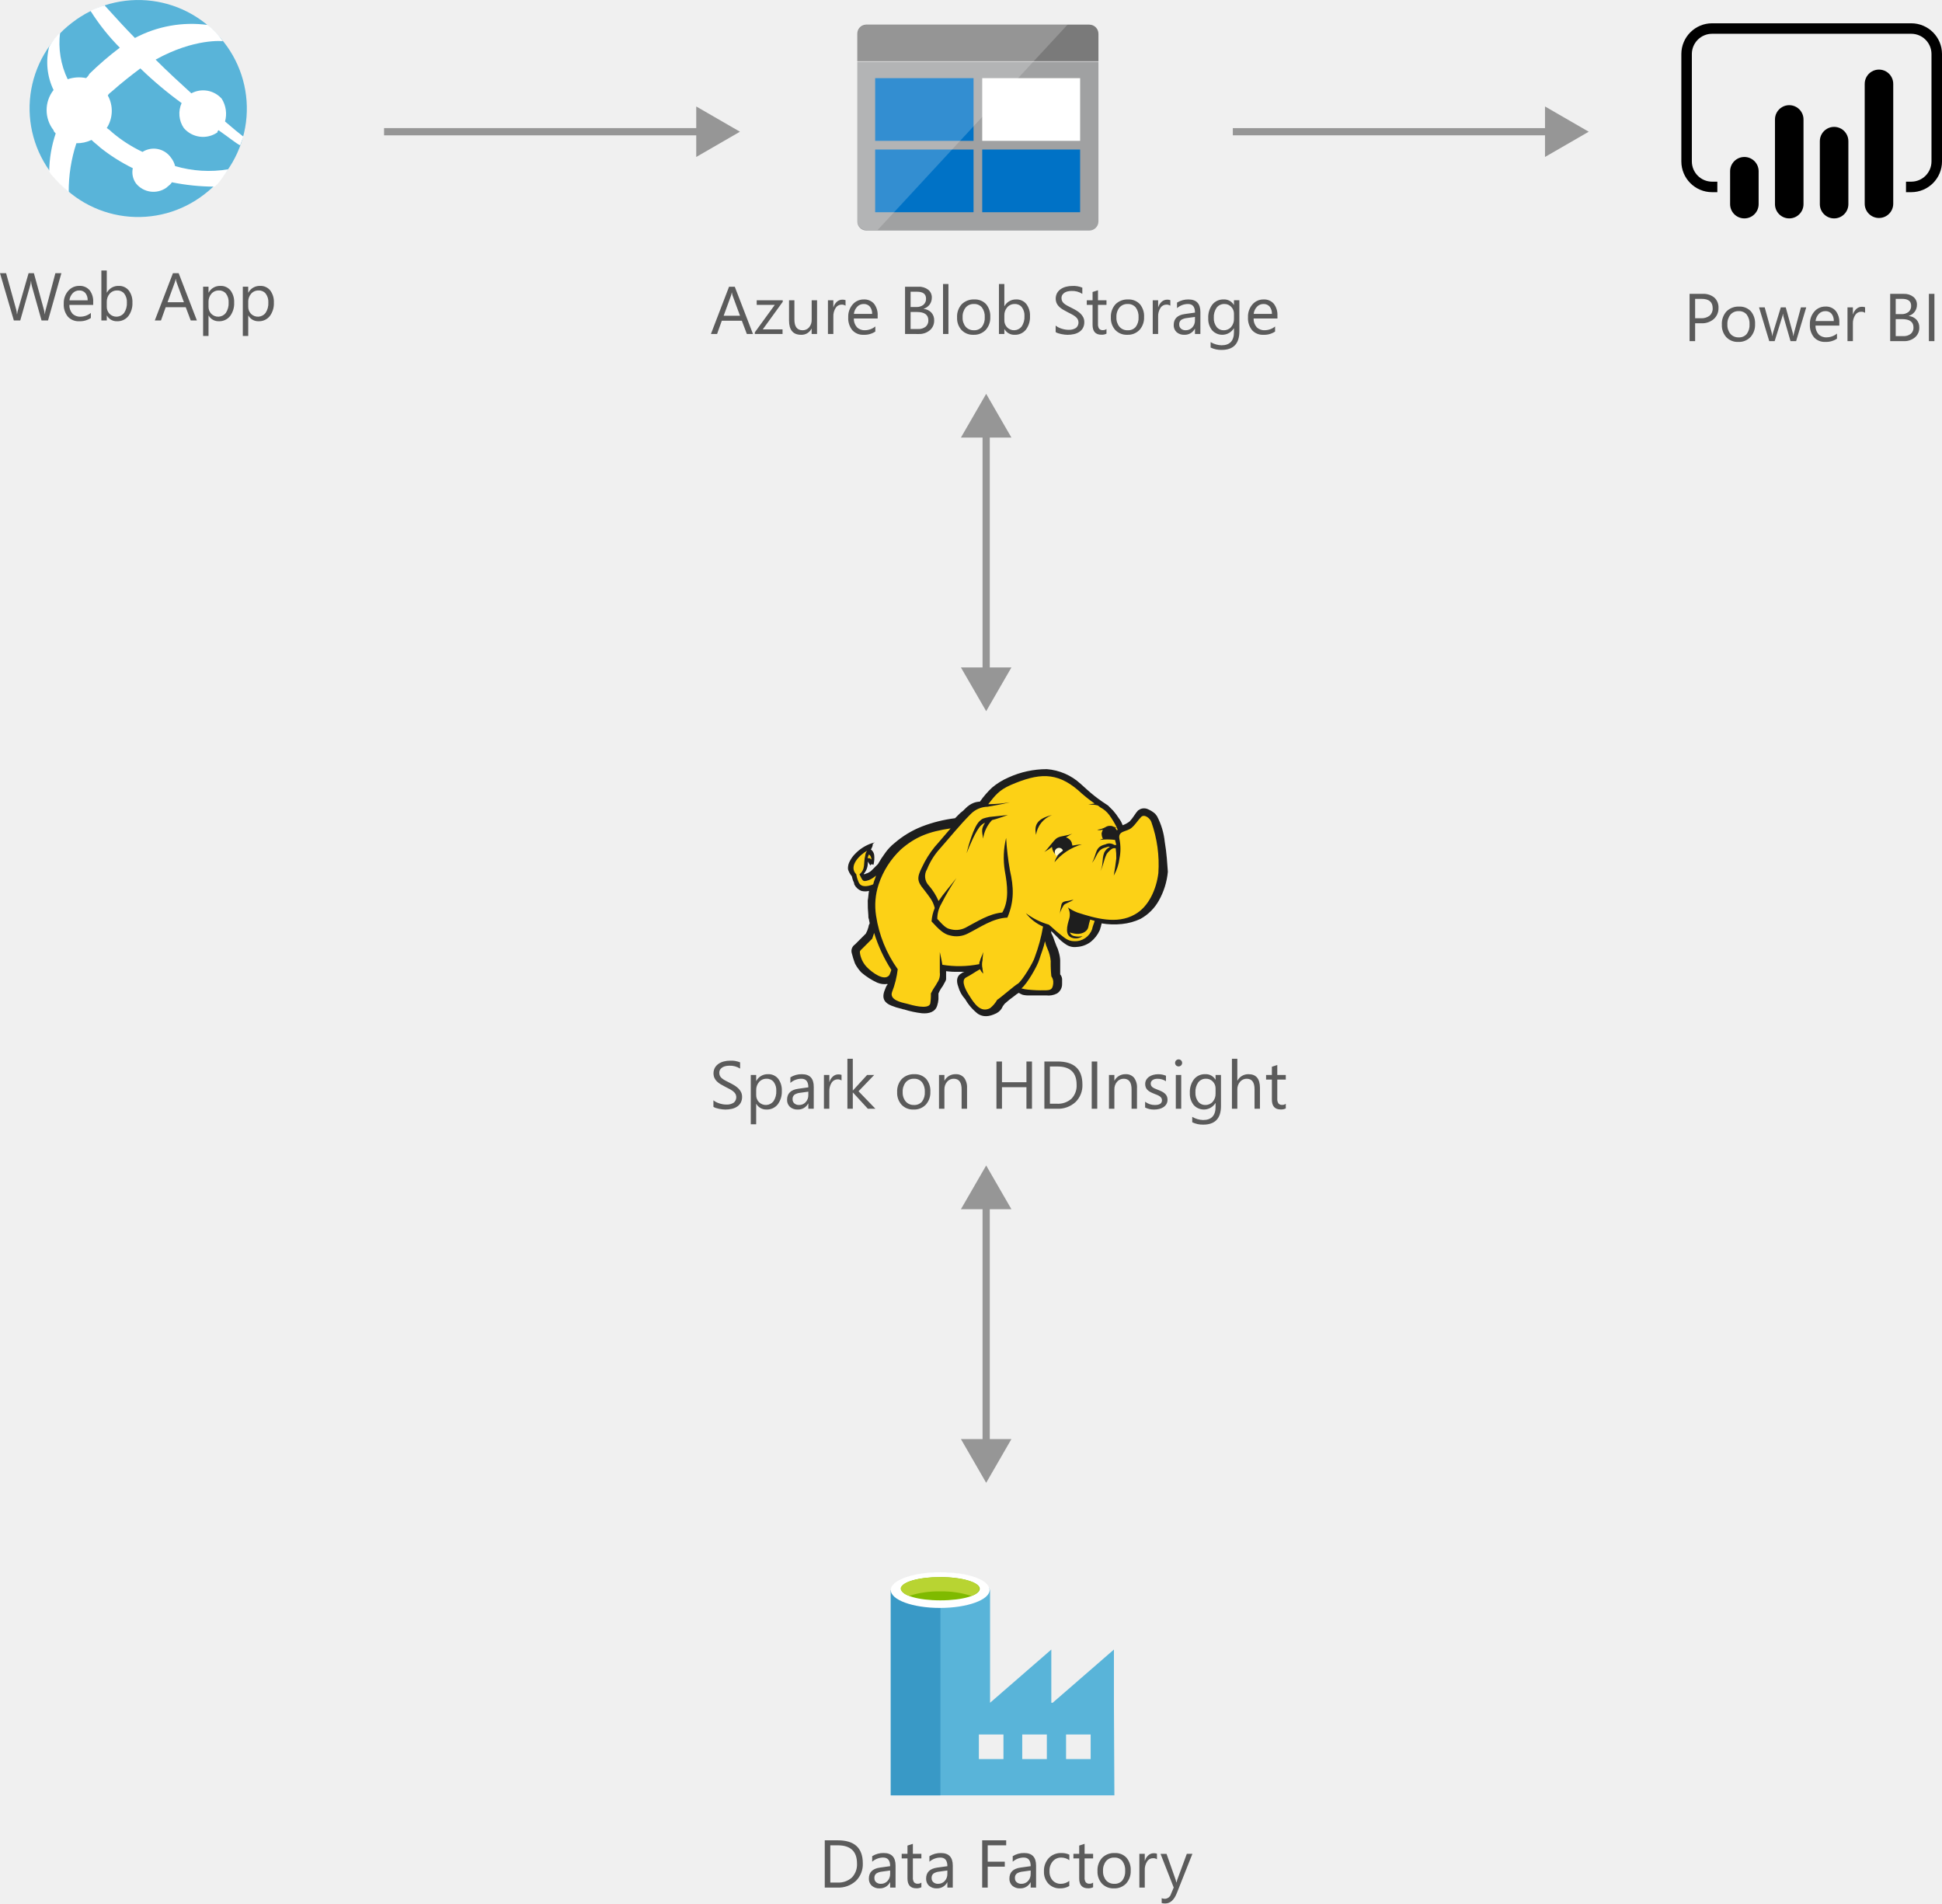
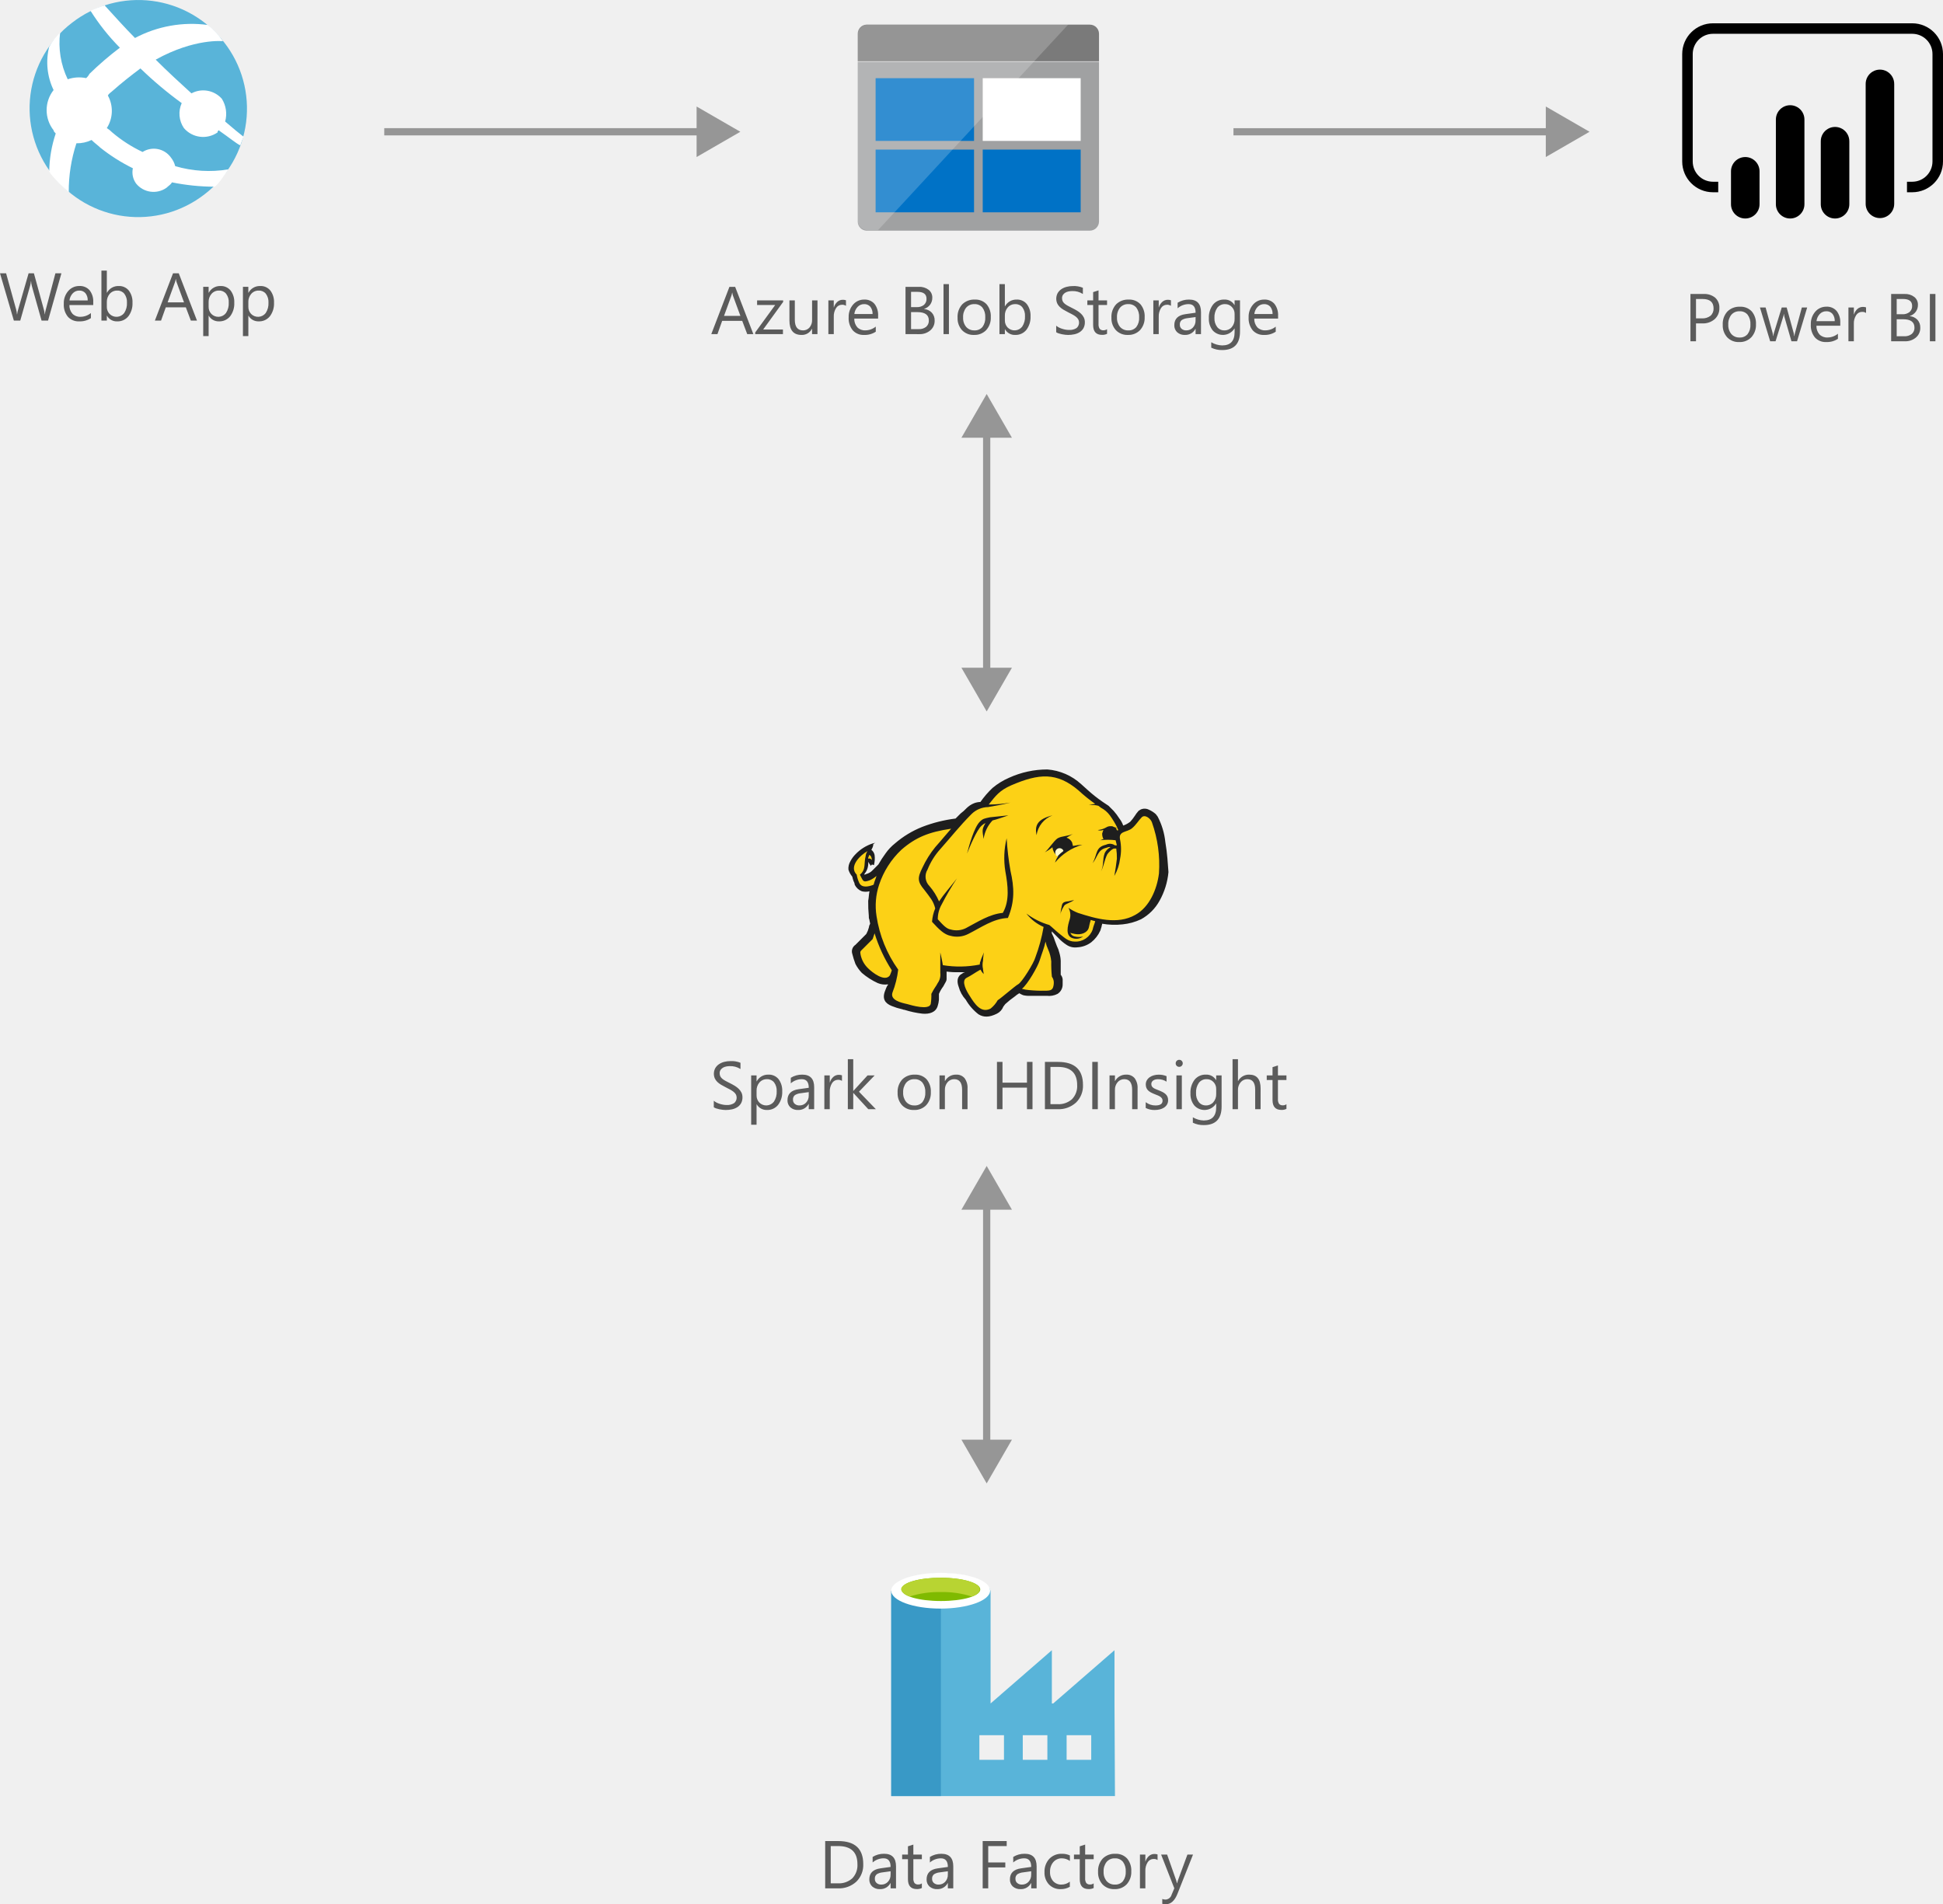
- <svg xmlns="http://www.w3.org/2000/svg" class="architecture-diagram" aria-labelledby="demand-forecasting-and-price-optimization" height="394.688" viewbox="0 0 402.691 394.688" width="402.691">
+ <svg xmlns="http://www.w3.org/2000/svg" class="architecture-diagram" aria-labelledby="demand-forecasting-and-price-optimization" viewbox="0 0 402.691 394.688">
  <path d="M12.729 56.644l-2.769 9.8H8.613L6.6 59.282a4.494 4.494 0 01-.157-1h-.031a5.06 5.06 0 01-.178.984L4.2 66.446H2.871L0 56.644h1.265l2.085 7.52a4.959 4.959 0 01.164.984h.034a5.785 5.785 0 01.212-.984l2.167-7.52h1.1l2.078 7.574a5.562 5.562 0 01.164.916H9.3a5.448 5.448 0 01.185-.943l2-7.547zM19.325 63.226h-4.942a2.618 2.618 0 00.629 1.8 2.169 2.169 0 001.654.637 3.439 3.439 0 002.174-.779v1.053a4.065 4.065 0 01-2.44.67 2.959 2.959 0 01-2.331-.954 3.9 3.9 0 01-.848-2.683 3.828 3.828 0 01.926-2.663 2.967 2.967 0 012.3-1.028 2.631 2.631 0 012.126.889 3.7 3.7 0 01.752 2.467zm-1.148-.949a2.283 2.283 0 00-.468-1.512 1.6 1.6 0 00-1.282-.539 1.811 1.811 0 00-1.347.566 2.577 2.577 0 00-.684 1.484zM22.169 65.435h-.027v1.012h-1.121V56.083h1.121v4.594h.027a2.651 2.651 0 012.42-1.395 2.564 2.564 0 012.109.939 3.885 3.885 0 01.762 2.52 4.337 4.337 0 01-.854 2.812 2.846 2.846 0 01-2.338 1.057 2.3 2.3 0 01-2.099-1.175zm-.027-2.824v.979a2.081 2.081 0 00.564 1.473 2.011 2.011 0 003.028-.174 3.579 3.579 0 00.578-2.168 2.824 2.824 0 00-.54-1.832 1.788 1.788 0 00-1.463-.662 1.987 1.987 0 00-1.572.68 2.5 2.5 0 00-.595 1.703zM40.824 66.446h-1.271L38.514 63.7h-4.157l-.978 2.748H32.1l3.76-9.8h1.189zm-2.687-3.781L36.6 58.489a4 4 0 01-.15-.656h-.027a3.69 3.69 0 01-.157.656l-1.526 4.176zM43.265 65.435h-.027v4.23h-1.122V59.446h1.121v1.23h.027a2.651 2.651 0 012.42-1.395 2.562 2.562 0 012.112.939 3.9 3.9 0 01.759 2.52 4.337 4.337 0 01-.854 2.812 2.846 2.846 0 01-2.338 1.057 2.343 2.343 0 01-2.098-1.174zm-.027-2.824v.979a2.081 2.081 0 00.564 1.473 2.011 2.011 0 003.028-.174 3.579 3.579 0 00.578-2.168 2.824 2.824 0 00-.54-1.832 1.788 1.788 0 00-1.463-.662 1.987 1.987 0 00-1.572.68 2.5 2.5 0 00-.596 1.703zM51.5 65.435h-.027v4.23h-1.126V59.446h1.121v1.23h.032a2.651 2.651 0 012.42-1.395 2.562 2.562 0 012.112.939 3.9 3.9 0 01.759 2.52 4.337 4.337 0 01-.854 2.812 2.846 2.846 0 01-2.338 1.057 2.343 2.343 0 01-2.099-1.174zm-.027-2.824v.979a2.081 2.081 0 00.564 1.473 2.011 2.011 0 003.028-.174 3.579 3.579 0 00.578-2.168 2.824 2.824 0 00-.54-1.832 1.788 1.788 0 00-1.463-.662 1.987 1.987 0 00-1.572.68 2.5 2.5 0 00-.6 1.703z" fill="#5b5b5b" />
  <path d="M42.394 40.269a22.351 22.351 0 01-31.509-4.047 22.3 22.3 0 014.047-31.51A22.4 22.4 0 0146.441 8.76a22.315 22.315 0 01-4.047 31.509z" fill="#59b4d9" />
  <path d="M38.106 26.538a5.236 5.236 0 006.986.906c0-.222 0-.222.222-.444 2.255 1.571 3.6 2.7 4.491 3.142.24-.665.462-1.35.684-1.793-.906-.684-2.255-1.812-3.826-3.16a5.909 5.909 0 00-.683-4.713 5.152 5.152 0 00-6.3-1.127c-2.237-2.032-4.934-4.509-7.411-6.986 8.094-4.491 13.952-3.825 13.952-3.825a14.937 14.937 0 00-3.16-3.364 25.046 25.046 0 00-15.08 2.7c-2.014-2.033-4.047-4.288-6.3-6.764a17.861 17.861 0 00-2.92 1.127 44.984 44.984 0 006.081 7.651 65.984 65.984 0 00-6.3 5.415 3.074 3.074 0 01-.683.887 7.309 7.309 0 00-3.826.24 17.3 17.3 0 01-1.571-9.684A14.647 14.647 0 0010.2 9.665a13.235 13.235 0 00.906 9 6.744 6.744 0 000 8.334c0 .222.222.444.443.665a25.743 25.743 0 00-1.349 7.892c.222.222.222.444.462.665a27.515 27.515 0 003.586 3.6 31.821 31.821 0 011.59-10.121 7 7 0 003.142-.683c.683.683 1.349 1.127 1.811 1.589a37.234 37.234 0 006.745 4.269 3.975 3.975 0 00.665 3.16 4.646 4.646 0 006.3.887c.462-.443.906-.665 1.127-1.127a45.619 45.619 0 008.778.906c.462 0 2.033-2.255 2.938-3.6a24.6 24.6 0 01-11.033-.665 4.645 4.645 0 00-.905-1.811 4.351 4.351 0 00-5.858-1.127 28.35 28.35 0 01-6.284-4.047 6.125 6.125 0 00-1.127-.906 6.6 6.6 0 00.222-6.745c.222-.444.665-.665.905-.906 2.015-1.793 4.047-3.363 5.84-4.712l-.222-.222.222.222a79.678 79.678 0 008.557 7.189 5.313 5.313 0 00.445 5.167z" fill="#fff" />
  <path d="M177.773 45.906a1.88 1.88 0 001.8 1.9h46.3a1.9 1.9 0 001.9-1.9v-33.1h-50z" fill="#a0a1a2" />
  <path d="M225.873 5.106h-46.3a1.88 1.88 0 00-1.8 1.9v5.7h50v-5.7a1.9 1.9 0 00-1.9-1.9" fill="#7a7a7a" />
  <path fill="#0072c6" d="M181.473 16.206h20.4v13h-20.4zM181.473 31.006h20.4v13h-20.4z" />
  <path fill="#fff" d="M203.673 16.206h20.3v13h-20.3z" />
  <path fill="#0072c6" d="M203.673 31.006h20.3v13h-20.3z" />
  <path d="M179.773 5.106a2.006 2.006 0 00-2 2v38.6a2.006 2.006 0 002 2h2.2l39.4-42.6z" fill="#fff" opacity=".2" />
  <path d="M156.137 69.256h-1.271l-1.039-2.748h-4.157l-.978 2.748h-1.278l3.76-9.8h1.189zm-2.687-3.78l-1.537-4.176a3.948 3.948 0 01-.15-.656h-.027a3.69 3.69 0 01-.157.656l-1.524 4.177zM162.31 62.577l-4.143 5.723h4.1v.957h-5.747v-.349l4.143-5.694h-3.753v-.957h5.4zM169.419 69.256H168.3v-1.107h-.027a2.3 2.3 0 01-2.16 1.271q-2.5 0-2.5-2.98v-4.184h1.114v4.006q0 2.215 1.7 2.215a1.717 1.717 0 001.35-.6 2.319 2.319 0 00.53-1.583v-4.038h1.121zM175.333 63.391a1.372 1.372 0 00-.848-.226 1.431 1.431 0 00-1.2.677 3.129 3.129 0 00-.482 1.846v3.568h-1.121v-7h1.118V63.7h.027a2.447 2.447 0 01.731-1.152 1.669 1.669 0 011.1-.413 1.839 1.839 0 01.67.1zM181.991 66.036h-4.942a2.616 2.616 0 00.629 1.8 2.167 2.167 0 001.654.636 3.441 3.441 0 002.174-.779v1.057a4.065 4.065 0 01-2.44.67 2.955 2.955 0 01-2.331-.954 3.9 3.9 0 01-.848-2.683 3.83 3.83 0 01.926-2.663 2.971 2.971 0 012.3-1.028 2.631 2.631 0 012.126.889 3.707 3.707 0 01.752 2.468zm-1.148-.95a2.281 2.281 0 00-.468-1.511 1.6 1.6 0 00-1.282-.54 1.808 1.808 0 00-1.347.567 2.577 2.577 0 00-.684 1.483zM187.671 69.256v-9.8h2.789a3.053 3.053 0 012.017.622 2.011 2.011 0 01.745 1.62 2.385 2.385 0 01-.451 1.449 2.432 2.432 0 01-1.244.875v.027a2.492 2.492 0 011.586.749 2.3 2.3 0 01.595 1.644 2.562 2.562 0 01-.9 2.037 3.358 3.358 0 01-2.276.779zm1.148-8.764v3.165H190a2.23 2.23 0 001.483-.455 1.583 1.583 0 00.54-1.281q0-1.43-1.88-1.429zm0 4.2v3.527h1.559a2.334 2.334 0 001.569-.479 1.64 1.64 0 00.557-1.312q0-1.736-2.365-1.736zM196.667 69.256h-1.121V58.893h1.121zM201.863 69.42a3.246 3.246 0 01-2.478-.981 3.631 3.631 0 01-.926-2.6 3.784 3.784 0 01.964-2.755 3.468 3.468 0 012.6-.991 3.14 3.14 0 012.444.964 3.822 3.822 0 01.878 2.673 3.759 3.759 0 01-.947 2.683 3.316 3.316 0 01-2.535 1.007zm.082-6.385a2.131 2.131 0 00-1.709.735 3.015 3.015 0 00-.629 2.026 2.855 2.855 0 00.636 1.962 2.161 2.161 0 001.7.718 2.051 2.051 0 001.671-.7 3.054 3.054 0 00.584-2 3.107 3.107 0 00-.584-2.023 2.041 2.041 0 00-1.669-.718zM208.289 68.244h-.027v1.012h-1.122V58.893h1.121v4.594h.027a2.651 2.651 0 012.42-1.395 2.566 2.566 0 012.109.94 3.878 3.878 0 01.762 2.519 4.344 4.344 0 01-.854 2.813 2.848 2.848 0 01-2.338 1.056 2.3 2.3 0 01-2.098-1.176zm-.027-2.823v.979a2.084 2.084 0 00.564 1.474 2.012 2.012 0 003.028-.175 3.573 3.573 0 00.578-2.167 2.822 2.822 0 00-.54-1.832 1.789 1.789 0 00-1.463-.663 1.984 1.984 0 00-1.572.681 2.5 2.5 0 00-.596 1.703zM218.9 68.859v-1.353a2.629 2.629 0 00.557.369 4.407 4.407 0 00.684.276 5.29 5.29 0 00.721.175 4.018 4.018 0 00.67.062 2.627 2.627 0 001.58-.388 1.475 1.475 0 00.349-1.822 1.979 1.979 0 00-.482-.537 4.859 4.859 0 00-.728-.465q-.42-.221-.906-.468-.513-.259-.957-.526a4.114 4.114 0 01-.772-.588 2.461 2.461 0 01-.516-.729 2.482 2.482 0 01.106-2.119 2.524 2.524 0 01.772-.816 3.5 3.5 0 011.09-.479 4.961 4.961 0 011.248-.157 4.783 4.783 0 012.112.349v1.287a3.828 3.828 0 00-2.229-.6 3.64 3.64 0 00-.752.079 2.088 2.088 0 00-.67.256 1.491 1.491 0 00-.479.458 1.216 1.216 0 00-.185.684 1.407 1.407 0 00.14.649 1.592 1.592 0 00.414.5 4.127 4.127 0 00.667.438q.393.212.906.465t1 .547a4.573 4.573 0 01.827.636 2.837 2.837 0 01.564.772 2.169 2.169 0 01.208.971 2.467 2.467 0 01-.284 1.228 2.328 2.328 0 01-.766.816 3.368 3.368 0 01-1.111.455 6.125 6.125 0 01-1.326.14 5.326 5.326 0 01-.574-.038q-.342-.037-.7-.109a5.377 5.377 0 01-.673-.178 2.069 2.069 0 01-.505-.24zM229.439 69.188a2.167 2.167 0 01-1.046.219q-1.839 0-1.839-2.051v-4.143h-1.2v-.957h1.2v-1.709l1.121-.362v2.071h1.764v.957h-1.764v3.944a1.635 1.635 0 00.239 1 .955.955 0 00.793.3 1.177 1.177 0 00.731-.232zM233.752 69.42a3.246 3.246 0 01-2.478-.981 3.631 3.631 0 01-.926-2.6 3.784 3.784 0 01.964-2.755 3.468 3.468 0 012.6-.991 3.14 3.14 0 012.444.964 3.822 3.822 0 01.878 2.673 3.759 3.759 0 01-.947 2.683 3.316 3.316 0 01-2.535 1.007zm.082-6.385a2.131 2.131 0 00-1.709.735 3.015 3.015 0 00-.625 2.03 2.855 2.855 0 00.636 1.962 2.161 2.161 0 001.7.718 2.051 2.051 0 001.671-.7 3.054 3.054 0 00.584-2 3.107 3.107 0 00-.584-2.023 2.041 2.041 0 00-1.673-.722zM242.68 63.391a1.372 1.372 0 00-.848-.226 1.431 1.431 0 00-1.2.677 3.129 3.129 0 00-.482 1.846v3.568h-1.12v-7h1.121V63.7h.027a2.447 2.447 0 01.731-1.152 1.669 1.669 0 011.1-.413 1.839 1.839 0 01.67.1zM248.908 69.256h-1.121v-1.094h-.027a2.347 2.347 0 01-2.153 1.258 2.3 2.3 0 01-1.637-.554 1.919 1.919 0 01-.591-1.47q0-1.961 2.311-2.283l2.1-.294q0-1.784-1.442-1.784a3.445 3.445 0 00-2.283.861v-1.148a4.337 4.337 0 012.379-.656q2.468 0 2.468 2.611zm-1.121-3.541l-1.688.232a2.759 2.759 0 00-1.176.386 1.115 1.115 0 00-.4.981 1.067 1.067 0 00.366.837 1.411 1.411 0 00.974.325 1.8 1.8 0 001.377-.585 2.086 2.086 0 00.543-1.479zM256.995 68.7q0 3.855-3.691 3.855a4.955 4.955 0 01-2.27-.492v-1.125a4.659 4.659 0 002.256.656q2.584 0 2.584-2.748v-.766h-.027a2.833 2.833 0 01-4.508.407 3.733 3.733 0 01-.8-2.506 4.36 4.36 0 01.858-2.837 2.865 2.865 0 012.348-1.053 2.281 2.281 0 012.1 1.135h.027v-.971h1.121zm-1.121-2.6v-1.041a2 2 0 00-.564-1.429 1.857 1.857 0 00-1.4-.595 1.947 1.947 0 00-1.627.755 3.372 3.372 0 00-.588 2.116 2.9 2.9 0 00.564 1.87 1.822 1.822 0 001.494.7 1.952 1.952 0 001.535-.67 2.5 2.5 0 00.586-1.715zM264.89 66.036h-4.942a2.616 2.616 0 00.629 1.8 2.167 2.167 0 001.654.636 3.441 3.441 0 002.169-.772v1.05a4.065 4.065 0 01-2.44.67 2.955 2.955 0 01-2.331-.954 3.9 3.9 0 01-.848-2.683 3.83 3.83 0 01.926-2.663 2.971 2.971 0 012.3-1.028 2.631 2.631 0 012.126.889 3.707 3.707 0 01.752 2.468zm-1.148-.95a2.281 2.281 0 00-.468-1.511 1.6 1.6 0 00-1.282-.54 1.808 1.808 0 00-1.347.567 2.577 2.577 0 00-.684 1.483zM351.5 67.028v3.705h-1.15v-9.8h2.693a3.553 3.553 0 012.437.766 2.734 2.734 0 01.865 2.16 2.972 2.972 0 01-.96 2.283 3.673 3.673 0 01-2.594.889zm0-5.059v4.02h1.2a2.69 2.69 0 001.815-.544 1.924 1.924 0 00.625-1.534q0-1.942-2.3-1.941zM360.446 70.9a3.249 3.249 0 01-2.478-.981 3.631 3.631 0 01-.926-2.6 3.788 3.788 0 01.964-2.756 3.467 3.467 0 012.6-.99 3.14 3.14 0 012.444.963 3.825 3.825 0 01.878 2.674 3.762 3.762 0 01-.947 2.683 3.316 3.316 0 01-2.535 1.007zm.082-6.385a2.131 2.131 0 00-1.709.734 3.019 3.019 0 00-.629 2.027 2.852 2.852 0 00.636 1.961 2.161 2.161 0 001.7.719 2.049 2.049 0 001.671-.705 3.053 3.053 0 00.584-2 3.107 3.107 0 00-.584-2.023 2.039 2.039 0 00-1.669-.715zM374.542 63.733l-2.1 7h-1.162l-1.442-5.012a3.247 3.247 0 01-.109-.648h-.029a3.059 3.059 0 01-.144.635l-1.565 5.025h-1.121l-2.119-7h1.176L367.378 69a3.167 3.167 0 01.1.629h.055a2.931 2.931 0 01.123-.643l1.613-5.25h1.025l1.449 5.277a3.784 3.784 0 01.1.629h.055a2.915 2.915 0 01.116-.629l1.422-5.277zM381.4 67.513h-4.942a2.618 2.618 0 00.629 1.8 2.169 2.169 0 001.654.637 3.439 3.439 0 002.174-.779v1.053a4.065 4.065 0 01-2.44.67 2.959 2.959 0 01-2.331-.954 3.9 3.9 0 01-.848-2.683 3.828 3.828 0 01.926-2.663 2.967 2.967 0 012.3-1.028 2.631 2.631 0 012.126.889 3.7 3.7 0 01.752 2.467zm-1.148-.949a2.283 2.283 0 00-.468-1.512 1.6 1.6 0 00-1.282-.539 1.811 1.811 0 00-1.347.566 2.577 2.577 0 00-.684 1.484zM386.744 64.868a1.37 1.37 0 00-.848-.227 1.432 1.432 0 00-1.2.678 3.129 3.129 0 00-.482 1.846v3.568h-1.121v-7h1.121v1.441h.027a2.447 2.447 0 01.731-1.151 1.664 1.664 0 011.1-.413 1.816 1.816 0 01.67.1zM391.946 70.733v-9.8h2.789a3.051 3.051 0 012.017.621 2.012 2.012 0 01.745 1.621 2.385 2.385 0 01-.451 1.449 2.436 2.436 0 01-1.244.875v.027a2.491 2.491 0 011.586.748 2.3 2.3 0 01.595 1.645 2.564 2.564 0 01-.9 2.037 3.358 3.358 0 01-2.276.779zm1.148-8.764v3.164h1.176a2.229 2.229 0 001.483-.454 1.585 1.585 0 00.54-1.282q0-1.428-1.88-1.428zm0 4.2v3.527h1.559a2.339 2.339 0 001.569-.479 1.641 1.641 0 00.557-1.312q0-1.737-2.365-1.736zM401.12 70.733h-1.148v-9.8h1.148z" fill="#5b5b5b" />
  <path d="M396.316 39.848h-1.09v-2.18h1.09a4.2 4.2 0 004.195-4.195V11.205a4.2 4.2 0 00-4.195-4.2h-41.3a4.2 4.2 0 00-4.195 4.2v22.269a4.2 4.2 0 004.195 4.195h1.09v2.18h-1.09a6.382 6.382 0 01-6.374-6.375V11.205a6.382 6.382 0 016.375-6.375h41.3a6.382 6.382 0 016.375 6.375v22.269a6.382 6.382 0 01-6.375 6.375" />
  <path d="M361.711 32.549a2.958 2.958 0 012.958 2.958v6.821a2.958 2.958 0 01-2.958 2.958 2.958 2.958 0 01-2.959-2.957v-6.821a2.958 2.958 0 012.958-2.958zM371.015 45.287a2.959 2.959 0 01-2.959-2.958V24.82a2.959 2.959 0 115.917 0v17.509a2.959 2.959 0 01-2.958 2.959M389.622 45.2a2.959 2.959 0 01-2.959-2.958v-24.8a2.959 2.959 0 115.917 0v24.8a2.959 2.959 0 01-2.958 2.959M380.319 45.287a2.959 2.959 0 01-2.959-2.958V29.322a2.959 2.959 0 115.917 0v13.007a2.959 2.959 0 01-2.958 2.959" />
  <path fill="#fcd116" d="M198.571 170.718l-4.625.793-4.097 1.85-3.568 2.246-3.436 4.097-1.851 1.983-1.85.66-.528-1.189.925-1.189.132-1.718h.661l.528.528-.132-1.718-.661-.528v-.661l-1.586.925-1.585 1.718-.265 1.586.661 1.321.529 2.115 1.189.528h1.322l1.189-.793-.793 4.097.793 4.493-.925 2.115-2.775 3.039.396 1.983 1.454 2.114 2.511 1.718 1.454.265h1.453l-.925 3.964 3.436 1.454 4.361.528 1.454-1.057.132-2.511 1.718-2.775.132-2.247 3.965.397 3.7-.397-3.7 2.247.661 2.643 2.246 3.7 2.379.926 1.718-.661.793-1.586 3.832-2.907.793.66 5.947.265 1.19-1.058.132-1.718-.397-.66-.264-4.626-1.982-3.964.264-1.851 1.189.661 3.437 3.172 1.585.132 1.851-.793 1.85-1.321.925-3.04 5.286.397 3.304-1.322 2.643-2.379 1.85-3.568.529-4.229-.397-4.757-1.057-4.362-1.057-1.453-1.454-.397-2.511 2.776-2.247.792-1.982-3.303-1.982-1.851-1.19-.66-4.228-3.701-3.569-1.85-3.436-.264-4.096.661-3.569 1.321-2.378 1.982-1.983 2.379-1.982.529-3.436 3.304z" />
  <path d="M241.521 174.55a14.653 14.653 0 00-1.586-5.286c-.132-.132-.264-.4-.4-.529a5.457 5.457 0 00-1.454-.925 1.96 1.96 0 00-1.718 0c-.132.132-.264.132-.4.264a7.33 7.33 0 00-.793 1.057 9.318 9.318 0 01-.925 1.189 5.128 5.128 0 01-1.454.793 5.128 5.128 0 00-.793-1.454 12.4 12.4 0 00-1.189-1.586l-1.057-1.057-1.189-.793a29.418 29.418 0 01-3.172-2.511c-.4-.4-.925-.793-1.322-1.189a11.711 11.711 0 00-7-3.04 19.132 19.132 0 00-7.929 1.718 13.93 13.93 0 00-3.436 2.114 18.967 18.967 0 00-2.511 2.907 3.91 3.91 0 00-1.322.264 4.69 4.69 0 00-1.586 1.057 8.55 8.55 0 01-1.185 1.057l-1.057 1.057a28.952 28.952 0 00-6.872 1.718 19.8 19.8 0 00-5.683 3.436 9.936 9.936 0 00-1.982 2.114 21.524 21.524 0 00-1.454 2.247l-1.189 1.189a2.742 2.742 0 01-1.322.793 1.023 1.023 0 01-.4.132v-.132a3.389 3.389 0 00.793-2.511c.132.132.132.264.264.4s.132.264.264.4l.264-.264.4.132a5.542 5.542 0 00.132-2.114 1.816 1.816 0 00-.661-1.057c0-.132.132-.132.132-.264a1.91 1.91 0 00.264-.925l-.264-.132.264.132.4-.264-.529.132a8.585 8.585 0 00-3.568 2.247 5.868 5.868 0 00-1.057 1.454 2.949 2.949 0 00-.4 1.718 3.97 3.97 0 00.793 1.454 8.422 8.422 0 00.264.925 1.878 1.878 0 01.264.793 2.746 2.746 0 001.454 1.322 3.221 3.221 0 001.586 0c-.132.661-.132 1.322-.264 1.982a27.663 27.663 0 00.132 3.172 1.676 1.676 0 00.132.793c0 .264.132.529.132.793a1.878 1.878 0 00-.264.793 5.523 5.523 0 01-.529 1.322l-1.057 1.057-.925.925-.264.264a1.625 1.625 0 00-.661 1.85 18.821 18.821 0 00.661 2.114 8.032 8.032 0 001.322 1.85 14.113 14.113 0 003.3 2.114 3.92 3.92 0 002.114.264c0 .132 0 .264-.132.264a6.443 6.443 0 00-.4.925c-.793 1.85 0 2.775 1.322 3.3a12.99 12.99 0 002.114.661c.132 0 .264.132.529.132a19.751 19.751 0 003.7.793c1.454.132 2.775-.264 3.172-1.586a5.816 5.816 0 00.264-1.322V206a7.076 7.076 0 01.925-1.586c0-.132.132-.132.132-.264.264-.529.529-.793.529-1.189v-1.586a15.994 15.994 0 002.511.132h1.322c-.132 0-.264.132-.4.132a.129.129 0 00-.132.132c-1.189.529-1.189 1.718-.793 2.775a6.285 6.285 0 001.454 2.643 10.365 10.365 0 002.643 3.04c1.057.661 2.247.661 3.832-.132a2.746 2.746 0 001.322-1.454c.132-.132.264-.4.4-.529a19.778 19.778 0 011.982-1.586 5.6 5.6 0 01.925-.661 4.4 4.4 0 00.793.4 4.955 4.955 0 001.454.132h3.436a3.823 3.823 0 002.247-.4 2.286 2.286 0 001.057-1.982v-1.057a1.757 1.757 0 00-.4-.925v-2.907a6.633 6.633 0 00-.264-1.586 6.442 6.442 0 00-.529-1.454c-.132-.4-.264-.661-.4-1.057l-.264.132.264-.132a8.084 8.084 0 00-.661-1.586v-.4l.529.529.793.793a9.1 9.1 0 001.718 1.454 3.19 3.19 0 002.247.529 5.239 5.239 0 002.907-1.057 6.459 6.459 0 001.85-2.379c.132-.264.132-.529.264-.793 0-.264.132-.4.132-.661a15.132 15.132 0 004.229.132 11.72 11.72 0 003.832-1.057 9.717 9.717 0 003.832-3.832 14.938 14.938 0 001.85-5.947c-.116-1.58-.248-3.956-.645-6.206zM221.7 190.541c-.4 1.322-1.057 3.568.793 3.965a2.354 2.354 0 001.982-.4 3.724 3.724 0 01-1.718 0 1.159 1.159 0 01-.925-.793c.132.132.4.132.925.264 1.322.264 2.643-.264 2.907-1.322a13.663 13.663 0 01.4-1.586 8.422 8.422 0 00.925.264c-.132.529-.4 1.057-.529 1.718a3.737 3.737 0 01-3.7 2.511c-1.454 0-2.247-.925-3.3-1.718-.661-.529-1.322-1.189-1.982-1.718a14.62 14.62 0 01-4.758-2.379 9.045 9.045 0 003.568 2.775 34.584 34.584 0 01-1.718 6.343c-.264 1.057-2.775 5.154-3.568 5.55-.529.264-3.568 2.907-4.229 3.3a5.93 5.93 0 01-1.454 1.718c-1.982 1.057-3.3-.925-4.361-2.643-.529-.793-1.85-3.04-.661-3.7 1.057-.529 1.718-1.057 2.907-1.718a4.016 4.016 0 00.661.925c0-.4-.132-.661-.132-1.057a3.772 3.772 0 010-1.718c0-.529.132-1.189.132-1.718-.132.661-.529 1.189-.661 1.85a1.191 1.191 0 00-.132.661 21.353 21.353 0 01-7.665.132c-.132-.925-.4-1.982-.529-2.643v4.229a3.008 3.008 0 01-.529 2.114c-.4.793-.661.925-1.322 2.247a11.368 11.368 0 01-.132 2.114c-.4 1.322-3.965.264-4.89 0-1.189-.264-3.568-.793-3.04-2.379a19.168 19.168 0 001.189-4.758 25.648 25.648 0 01-4.493-11.1 13.782 13.782 0 01.529-6.476 17.58 17.58 0 014.625-7.268c3.04-2.643 5.815-3.7 10.308-4.361-1.057 1.189-2.114 2.511-3.3 3.832a20.478 20.478 0 00-2.643 4.229c-1.057 2.114-1.057 2.907.4 4.625 1.189 1.586 1.85 2.247 2.247 3.832a8.559 8.559 0 00-.661 2.775c1.454 1.586 2.511 2.643 3.832 2.907a5.118 5.118 0 003.7-.4c2.643-1.322 5.154-3.172 8.194-3.3 1.454-3.436 1.322-6.343.529-9.779a58.531 58.531 0 01-.793-6.74 17.227 17.227 0 00-.264 6.872c.529 2.907.925 6.079-.529 8.59-2.775.264-5.154 1.85-7.665 3.172a4.364 4.364 0 01-3.172.264c-.793-.132-1.454-.793-2.643-2.114a6.139 6.139 0 01.793-3.04 57.631 57.631 0 013.172-5.418c-1.322 1.718-2.643 3.172-3.7 4.758a12.324 12.324 0 00-1.982-3.172 2.784 2.784 0 01-.4-3.436 14.2 14.2 0 012.633-4.223c2.114-2.379 4.1-4.89 6.476-7.268a5.035 5.035 0 013.436-1.454c1.586-.264 3.04-.529 4.625-.925a26.978 26.978 0 01-4.493.4c1.454-1.85 2.247-2.907 4.625-3.965 5.815-2.511 9.515-2.775 14.008 1.057a31.639 31.639 0 003.436 2.775 5.816 5.816 0 00-1.322.264 5.038 5.038 0 011.982.132c.132.132.4.264.529.4a5.381 5.381 0 011.85 1.586 17.5 17.5 0 011.586 2.643c-.264-.132-.529-.132-.793-.264a.8.8 0 00-.529-.132 1.589 1.589 0 00-1.057.264 4.306 4.306 0 01-1.718.529 1.459 1.459 0 001.057 0h.132c-.132.132-.132.4-.264.661a2.249 2.249 0 00.132.925c0 .132.132.132.132.264-.264.132-.4.132-.661.264a12.736 12.736 0 013.172 0c.132.4.132.661.264 1.057h-.4a1.808 1.808 0 00-1.85-.132c-2.247.529-1.718 1.85-2.775 3.832 1.057-1.322 1.057-2.775 2.775-3.172.4-.132.661-.264.925-.132a2.593 2.593 0 00-1.189 1.189c-.529 1.454-.132 2.511-.793 3.832.661-1.189.661-2.247 1.322-3.568.264-.4 1.057-1.189 1.454-1.189h.4a12.866 12.866 0 01.132 2.114 57.563 57.563 0 01-.529 3.568 9.474 9.474 0 001.189-3.568 10 10 0 000-3.965c-.4-1.85 1.454-1.454 2.511-2.379.793-.661 1.322-1.586 1.982-2.247s1.85.264 2.114 1.057a26.308 26.308 0 011.454 10.572c-.4 3.3-1.982 7-4.89 8.59-3.7 2.114-8.194.793-11.894-.4a9.44 9.44 0 01-1.982-1.057 2.969 2.969 0 01.268 2.383zm-3.3 13.348c-.132 1.322-.529 1.454-1.85 1.454a27.623 27.623 0 01-3.3-.132 7.179 7.179 0 01-1.454-.264c1.189-.925 3.3-4.625 3.7-5.947s.925-2.511 1.189-3.832a7.451 7.451 0 00.529 1.586 7.821 7.821 0 01.661 2.511 25.464 25.464 0 00.132 3.172 2.045 2.045 0 01.387 1.451zM179.805 176.4a2.109 2.109 0 00-.4 1.057c-.4 1.454.132 2.775-1.189 3.832.661 1.189.529 1.718 1.982 1.189a5.457 5.457 0 001.454-.925c-.132.529-.4 1.057-.529 1.586 0 .132 0 .132-.132.264-1.057.4-2.379.661-2.907-.4a6.543 6.543 0 01-.529-1.718c-1.715-1.713.796-4.092 2.25-4.885zm.132 1.586a.8.8 0 01.132-.529c0-.132 0-.132.132-.264.4.264.4.529.529 1.057-.264-.264-.53-.396-.793-.264zm1.322 15.462a31.234 31.234 0 003.568 7.665 9.105 9.105 0 01-.4 1.057c-1.057 1.454-3.7-.661-4.493-1.454a5.346 5.346 0 01-1.586-2.907c-.132-.661 0-.661.529-1.189l1.982-1.982zm50.351-21.805c0 .132.132.264.132.4l-.132.132c-.132-.132-.264-.4-.4-.529zm-49.162 8.057zm-2.114-3.172zm-3.3 5.022zm18.5 19.427zm32.246-9.779zm11.894-4.493z" fill="#1e1e1e" />
  <path d="M224.341 175.079a13.744 13.744 0 00-1.982.264c0-.264-.132-.4-.132-.661a1.876 1.876 0 00-1.189-1.057c.4-.264.925-.529 1.322-.793-1.057.529-2.247.4-3.172.925-.793.529-1.85 2.247-2.643 2.907a11.024 11.024 0 001.586-1.057 2.45 2.45 0 00.264.925 2.082 2.082 0 00.925.925 4.134 4.134 0 00-.661 1.322 11.547 11.547 0 015.682-3.7zM214.826 173.1a5.216 5.216 0 013.3-4.1c-3.168.793-3.697 2.114-3.3 4.1zM219.98 188.162c-.132.4-.132 1.057-.264 1.454a5.72 5.72 0 01.661-1.586c.264-.529.4-.529.925-.793a12.28 12.28 0 001.322-.661c-.4 0-1.057.264-1.454.264-.926.133-1.058.397-1.19 1.322zM203.064 170.321c-1.189 1.189-2.247 5.022-2.643 6.608.529-1.322 1.982-4.89 3.04-5.815a2.765 2.765 0 01.793-.529c-.793 1.322-.661 1.586-.4 3.3a6.977 6.977 0 011.85-3.832c1.057-.264 2.114-.661 3.3-1.057-1.322.132-2.511.264-3.832.4-1.183.264-1.447.264-2.108.925z" fill="#1e1e1e" />
  <path d="M218.791 177.061a.887.887 0 011.586-.793v.132a8.551 8.551 0 00-1.189 1.057.422.422 0 01-.4-.4" fill="#fffacb" />
  <path d="M147.935 229.5v-1.35a2.616 2.616 0 00.557.369 4.407 4.407 0 00.684.276 5.29 5.29 0 00.721.175 4.022 4.022 0 00.67.062 2.626 2.626 0 001.583-.393 1.475 1.475 0 00.349-1.822 1.979 1.979 0 00-.482-.537 4.859 4.859 0 00-.728-.465q-.42-.221-.906-.468-.513-.259-.957-.526a4.114 4.114 0 01-.772-.588 2.453 2.453 0 01-.516-.729 2.482 2.482 0 01.106-2.119 2.529 2.529 0 01.772-.816 3.5 3.5 0 011.09-.479 4.961 4.961 0 011.248-.157 4.78 4.78 0 012.112.349v1.292a3.826 3.826 0 00-2.229-.6 3.643 3.643 0 00-.752.079 2.093 2.093 0 00-.67.256 1.5 1.5 0 00-.479.458 1.216 1.216 0 00-.185.684 1.4 1.4 0 00.14.649 1.6 1.6 0 00.414.5 4.127 4.127 0 00.667.438q.393.212.906.465t1 .547a4.556 4.556 0 01.827.636 2.837 2.837 0 01.564.772 2.176 2.176 0 01.208.971 2.467 2.467 0 01-.284 1.228 2.333 2.333 0 01-.766.816 3.364 3.364 0 01-1.111.455 6.125 6.125 0 01-1.326.14 5.341 5.341 0 01-.574-.038q-.342-.037-.7-.109a5.4 5.4 0 01-.673-.178 2.069 2.069 0 01-.508-.243zM156.828 228.889h-.028v4.231h-1.12V222.9h1.12v1.23h.027a2.651 2.651 0 012.42-1.395 2.563 2.563 0 012.112.94 3.89 3.89 0 01.759 2.519 4.342 4.342 0 01-.854 2.813 2.848 2.848 0 01-2.338 1.056 2.341 2.341 0 01-2.098-1.174zm-.027-2.823v.978a2.084 2.084 0 00.564 1.474 2.012 2.012 0 003.028-.175 3.576 3.576 0 00.578-2.167 2.822 2.822 0 00-.54-1.832 1.789 1.789 0 00-1.463-.663 1.984 1.984 0 00-1.572.681 2.5 2.5 0 00-.596 1.704zM168.736 229.9h-1.121v-1.094h-.027a2.347 2.347 0 01-2.153 1.258 2.3 2.3 0 01-1.637-.554 1.918 1.918 0 01-.591-1.47q0-1.961 2.311-2.283l2.1-.294q0-1.784-1.442-1.784a3.446 3.446 0 00-2.283.861v-1.148a4.337 4.337 0 012.379-.656q2.468 0 2.468 2.611zm-1.121-3.541l-1.688.232a2.759 2.759 0 00-1.176.386 1.116 1.116 0 00-.4.981 1.065 1.065 0 00.366.837 1.411 1.411 0 00.974.325 1.8 1.8 0 001.377-.585 2.086 2.086 0 00.543-1.479zM174.5 224.035a1.371 1.371 0 00-.848-.226 1.431 1.431 0 00-1.2.677 3.129 3.129 0 00-.482 1.846v3.568h-1.121v-7h1.121v1.442h.03a2.45 2.45 0 01.731-1.152 1.669 1.669 0 011.1-.413 1.837 1.837 0 01.67.1zM181.526 229.9h-1.572l-3.09-3.363h-.027v3.363h-1.121v-10.363h1.121v6.569h.027l2.936-3.206h1.47l-3.247 3.377zM189.436 230.065a3.245 3.245 0 01-2.478-.981 3.631 3.631 0 01-.926-2.6 3.784 3.784 0 01.964-2.755 3.468 3.468 0 012.6-.991 3.14 3.14 0 012.444.964 3.822 3.822 0 01.878 2.673 3.761 3.761 0 01-.947 2.683 3.316 3.316 0 01-2.535 1.007zm.082-6.385a2.132 2.132 0 00-1.709.735 3.015 3.015 0 00-.629 2.026 2.855 2.855 0 00.636 1.962 2.161 2.161 0 001.7.718 2.051 2.051 0 001.671-.7 3.054 3.054 0 00.584-2 3.107 3.107 0 00-.584-2.023 2.041 2.041 0 00-1.669-.718zM200.523 229.9H199.4v-3.992q0-2.228-1.627-2.229a1.766 1.766 0 00-1.391.632 2.344 2.344 0 00-.55 1.6v3.989h-1.121v-7h1.121v1.162h.027a2.527 2.527 0 012.3-1.326 2.142 2.142 0 011.757.741 3.3 3.3 0 01.608 2.144zM213.99 229.9h-1.148v-4.47h-5.072v4.47h-1.148v-9.8h1.148v4.3h5.072v-4.3h1.148zM216.561 229.9v-9.8h2.707q5.182 0 5.182 4.778a4.814 4.814 0 01-1.439 3.646 5.335 5.335 0 01-3.852 1.378zm1.148-8.764v7.725h1.463a4.154 4.154 0 003-1.032 3.87 3.87 0 001.073-2.926q0-3.768-4.006-3.767zM227.525 229.9h-1.148v-9.8h1.148zM235.763 229.9h-1.121v-3.992q0-2.228-1.627-2.229a1.766 1.766 0 00-1.391.632 2.344 2.344 0 00-.55 1.6v3.989h-1.121v-7h1.121v1.162h.027a2.527 2.527 0 012.3-1.326 2.142 2.142 0 011.757.741 3.3 3.3 0 01.608 2.144zM237.451 229.648v-1.2a3.318 3.318 0 002.017.677q1.477 0 1.477-.984a.862.862 0 00-.126-.476 1.279 1.279 0 00-.342-.345 2.641 2.641 0 00-.506-.271q-.291-.119-.625-.249a8.083 8.083 0 01-.817-.372 2.51 2.51 0 01-.588-.424 1.58 1.58 0 01-.355-.537 1.9 1.9 0 01-.12-.7 1.677 1.677 0 01.226-.872 2 2 0 01.6-.635 2.766 2.766 0 01.858-.387 3.833 3.833 0 01.995-.13 4.011 4.011 0 011.627.314v1.135a3.174 3.174 0 00-1.777-.506 2.117 2.117 0 00-.567.071 1.4 1.4 0 00-.434.2.928.928 0 00-.28.312.813.813 0 00-.1.4.954.954 0 00.1.458 1.008 1.008 0 00.291.328 2.25 2.25 0 00.465.26q.273.117.622.253a8.4 8.4 0 01.834.366 2.819 2.819 0 01.629.424 1.646 1.646 0 01.4.543 1.756 1.756 0 01.14.731 1.726 1.726 0 01-.229.9 1.959 1.959 0 01-.612.636 2.821 2.821 0 01-.882.376 4.352 4.352 0 01-1.046.123 3.979 3.979 0 01-1.875-.419zM244.39 221.123a.71.71 0 01-.513-.205.692.692 0 01-.212-.52.719.719 0 01.725-.731.722.722 0 01.523.209.73.73 0 010 1.035.72.72 0 01-.523.212zm.547 8.777h-1.121v-7h1.121zM253.181 229.34q0 3.855-3.691 3.855a4.956 4.956 0 01-2.27-.492v-1.121a4.662 4.662 0 002.256.656q2.584 0 2.584-2.748v-.766h-.027a2.833 2.833 0 01-4.508.407 3.73 3.73 0 01-.8-2.506 4.357 4.357 0 01.858-2.837 2.865 2.865 0 012.348-1.053 2.281 2.281 0 012.1 1.135h.027v-.97h1.121zm-1.121-2.6v-1.04a2 2 0 00-.564-1.429 1.857 1.857 0 00-1.4-.595 1.948 1.948 0 00-1.627.755 3.372 3.372 0 00-.588 2.116 2.9 2.9 0 00.564 1.87 1.823 1.823 0 001.494.7 1.953 1.953 0 001.535-.67 2.5 2.5 0 00.586-1.712zM261.261 229.9h-1.121v-4.033q0-2.187-1.627-2.187a1.775 1.775 0 00-1.381.632 2.358 2.358 0 00-.561 1.624v3.964h-1.121v-10.363h1.121v4.525h.027a2.546 2.546 0 012.3-1.326q2.365 0 2.365 2.851zM266.62 229.832a2.164 2.164 0 01-1.046.219q-1.839 0-1.839-2.051v-4.143h-1.2v-.957h1.2v-1.709l1.121-.362v2.071h1.764v.957h-1.764v3.943a1.635 1.635 0 00.239 1 .956.956 0 00.793.3 1.176 1.176 0 00.731-.232z" fill="#5b5b5b" />
  <path fill="#969696" d="M79.638 26.562h66.265v1.5H79.638z" />
  <path fill="#969696" d="M144.371 22.076l9.067 5.235-9.067 5.236V22.076zM255.638 26.562h66.265v1.5h-66.265z" />
  <path fill="#969696" d="M320.371 22.076l9.067 5.235-9.067 5.236V22.076zM203.742 89.198h1.5v50.73h-1.5z" />
  <path fill="#969696" d="M209.727 138.397l-5.235 9.067-5.236-9.067h10.471zM209.727 90.731l-5.235-9.068-5.236 9.068h10.471zM203.742 249.198h1.5v50.73h-1.5z" />
  <path fill="#969696" d="M209.727 298.397l-5.235 9.067-5.236-9.067h10.471zM209.727 250.731l-5.235-9.068-5.236 9.068h10.471z" />
  <path d="M171.022 391.393v-9.8h2.707q5.182 0 5.182 4.778a4.812 4.812 0 01-1.439 3.646 5.335 5.335 0 01-3.852 1.378zm1.148-8.764v7.725h1.463a4.154 4.154 0 003-1.032 3.87 3.87 0 001.073-2.926q0-3.768-4.006-3.767zM185.7 391.393h-1.121V390.3h-.027a2.347 2.347 0 01-2.153 1.258 2.3 2.3 0 01-1.639-.558 1.919 1.919 0 01-.591-1.47q0-1.961 2.311-2.283l2.1-.294q0-1.784-1.442-1.784a3.446 3.446 0 00-2.283.861v-1.148a4.337 4.337 0 012.379-.656q2.468 0 2.468 2.611zm-1.121-3.541l-1.688.232a2.759 2.759 0 00-1.176.386 1.116 1.116 0 00-.4.981 1.067 1.067 0 00.366.837 1.411 1.411 0 00.974.325 1.8 1.8 0 001.377-.585 2.086 2.086 0 00.543-1.479zM191.058 391.324a2.164 2.164 0 01-1.046.219q-1.839 0-1.839-2.051v-4.142h-1.2v-.957h1.2v-1.709l1.121-.362v2.071h1.764v.957h-1.764v3.944a1.635 1.635 0 00.239 1 .956.956 0 00.793.3 1.176 1.176 0 00.731-.232zM197.566 391.393h-1.121V390.3h-.027a2.347 2.347 0 01-2.153 1.258 2.3 2.3 0 01-1.637-.554 1.919 1.919 0 01-.591-1.47q0-1.961 2.311-2.283l2.1-.294q0-1.784-1.442-1.784a3.446 3.446 0 00-2.283.861v-1.148a4.337 4.337 0 012.379-.656q2.468 0 2.468 2.611zm-1.121-3.541l-1.688.232a2.759 2.759 0 00-1.176.386 1.116 1.116 0 00-.4.981 1.067 1.067 0 00.366.837 1.411 1.411 0 00.974.325 1.8 1.8 0 001.377-.585 2.086 2.086 0 00.543-1.479zM208.64 382.629h-3.828v3.391h3.541v1.032h-3.541v4.341h-1.148v-9.8h4.977zM214.84 391.393h-1.121V390.3h-.027a2.347 2.347 0 01-2.153 1.258A2.3 2.3 0 01209.9 391a1.919 1.919 0 01-.591-1.47q0-1.961 2.311-2.283l2.1-.294q0-1.784-1.442-1.784a3.446 3.446 0 00-2.283.861v-1.148a4.337 4.337 0 012.379-.656q2.468 0 2.468 2.611zm-1.121-3.541l-1.688.232a2.759 2.759 0 00-1.176.386 1.116 1.116 0 00-.4.981 1.067 1.067 0 00.366.837 1.411 1.411 0 00.974.325 1.8 1.8 0 001.377-.585 2.086 2.086 0 00.543-1.479zM221.724 391.071a3.636 3.636 0 01-1.914.485 3.172 3.172 0 01-2.417-.974 3.534 3.534 0 01-.919-2.526 3.879 3.879 0 01.991-2.778 3.465 3.465 0 012.646-1.05 3.686 3.686 0 011.627.342v1.148a2.853 2.853 0 00-1.668-.547 2.257 2.257 0 00-1.76.769 2.921 2.921 0 00-.687 2.021 2.778 2.778 0 00.646 1.941 2.228 2.228 0 001.733.711 2.805 2.805 0 001.723-.608zM226.667 391.324a2.164 2.164 0 01-1.046.219q-1.839 0-1.839-2.051v-4.142h-1.2v-.957h1.2v-1.709l1.121-.362v2.071h1.764v.957H224.9v3.944a1.635 1.635 0 00.239 1 .956.956 0 00.793.3 1.176 1.176 0 00.731-.232zM230.98 391.557a3.246 3.246 0 01-2.478-.981 3.631 3.631 0 01-.926-2.6 3.784 3.784 0 01.964-2.755 3.468 3.468 0 012.6-.991 3.14 3.14 0 012.444.964 3.822 3.822 0 01.878 2.673 3.759 3.759 0 01-.947 2.683 3.316 3.316 0 01-2.535 1.007zm.082-6.385a2.132 2.132 0 00-1.709.735 3.015 3.015 0 00-.629 2.026 2.855 2.855 0 00.636 1.962 2.161 2.161 0 001.7.718 2.051 2.051 0 001.671-.7 3.054 3.054 0 00.584-2 3.107 3.107 0 00-.584-2.023 2.041 2.041 0 00-1.669-.718zM239.908 385.527a1.371 1.371 0 00-.848-.226 1.431 1.431 0 00-1.2.677 3.129 3.129 0 00-.482 1.846v3.568h-1.121v-7h1.121v1.442h.027a2.45 2.45 0 01.731-1.152 1.669 1.669 0 011.1-.413 1.837 1.837 0 01.67.1zM247.256 384.393l-3.22 8.121q-.861 2.174-2.42 2.174a2.589 2.589 0 01-.731-.089v-1a2.078 2.078 0 00.663.123 1.374 1.374 0 001.271-1.012l.561-1.326-2.734-6.986h1.244l1.894 5.387q.034.1.144.533h.041q.034-.164.137-.52l1.989-5.4z" fill="#5b5b5b" />
  <path d="M230.981 353.257v-11.22l-12.7 11.035H218v-11.035l-12.7 11.035v-23.089c0-1.947-4.358-3.895-10.107-3.895s-10.478 1.855-10.478 3.895v42.284h46.364zm-35.793-21.42c-4.173 0-7.511-1.02-7.511-2.133s3.338-2.133 7.511-2.133 7.511.927 7.511 2.133c-.093 1.113-3.431 2.133-7.511 2.133zm21.884 32.919h-5.1v-5.1h5.1zm-8.995 0h-5.1v-5.1h5.1zm12.982 0v-5.1h5.1v5.1z" fill="#59b4d9" />
  <path fill="#3999c6" d="M184.709 329.704h10.293v42.562h-10.293z" />
  <path d="M205.2 329.7c0 2.04-4.636 3.709-10.293 3.709s-10.2-1.669-10.2-3.709S189.346 326 195 326s10.2 1.576 10.2 3.709" fill="#fff" />
  <path d="M203.162 329.426c0 1.391-3.616 2.411-8.16 2.411s-8.16-1.02-8.16-2.411 3.616-2.411 8.16-2.411 8.16 1.113 8.16 2.411" fill="#7fba00" />
  <path d="M201.4 330.91c1.113-.371 1.669-.927 1.669-1.484 0-1.391-3.616-2.411-8.16-2.411s-8.16 1.113-8.16 2.411c.093.556.742 1.113 1.762 1.484a19.686 19.686 0 016.491-.927 19.479 19.479 0 016.4.927" fill="#b8d432" />
</svg>
